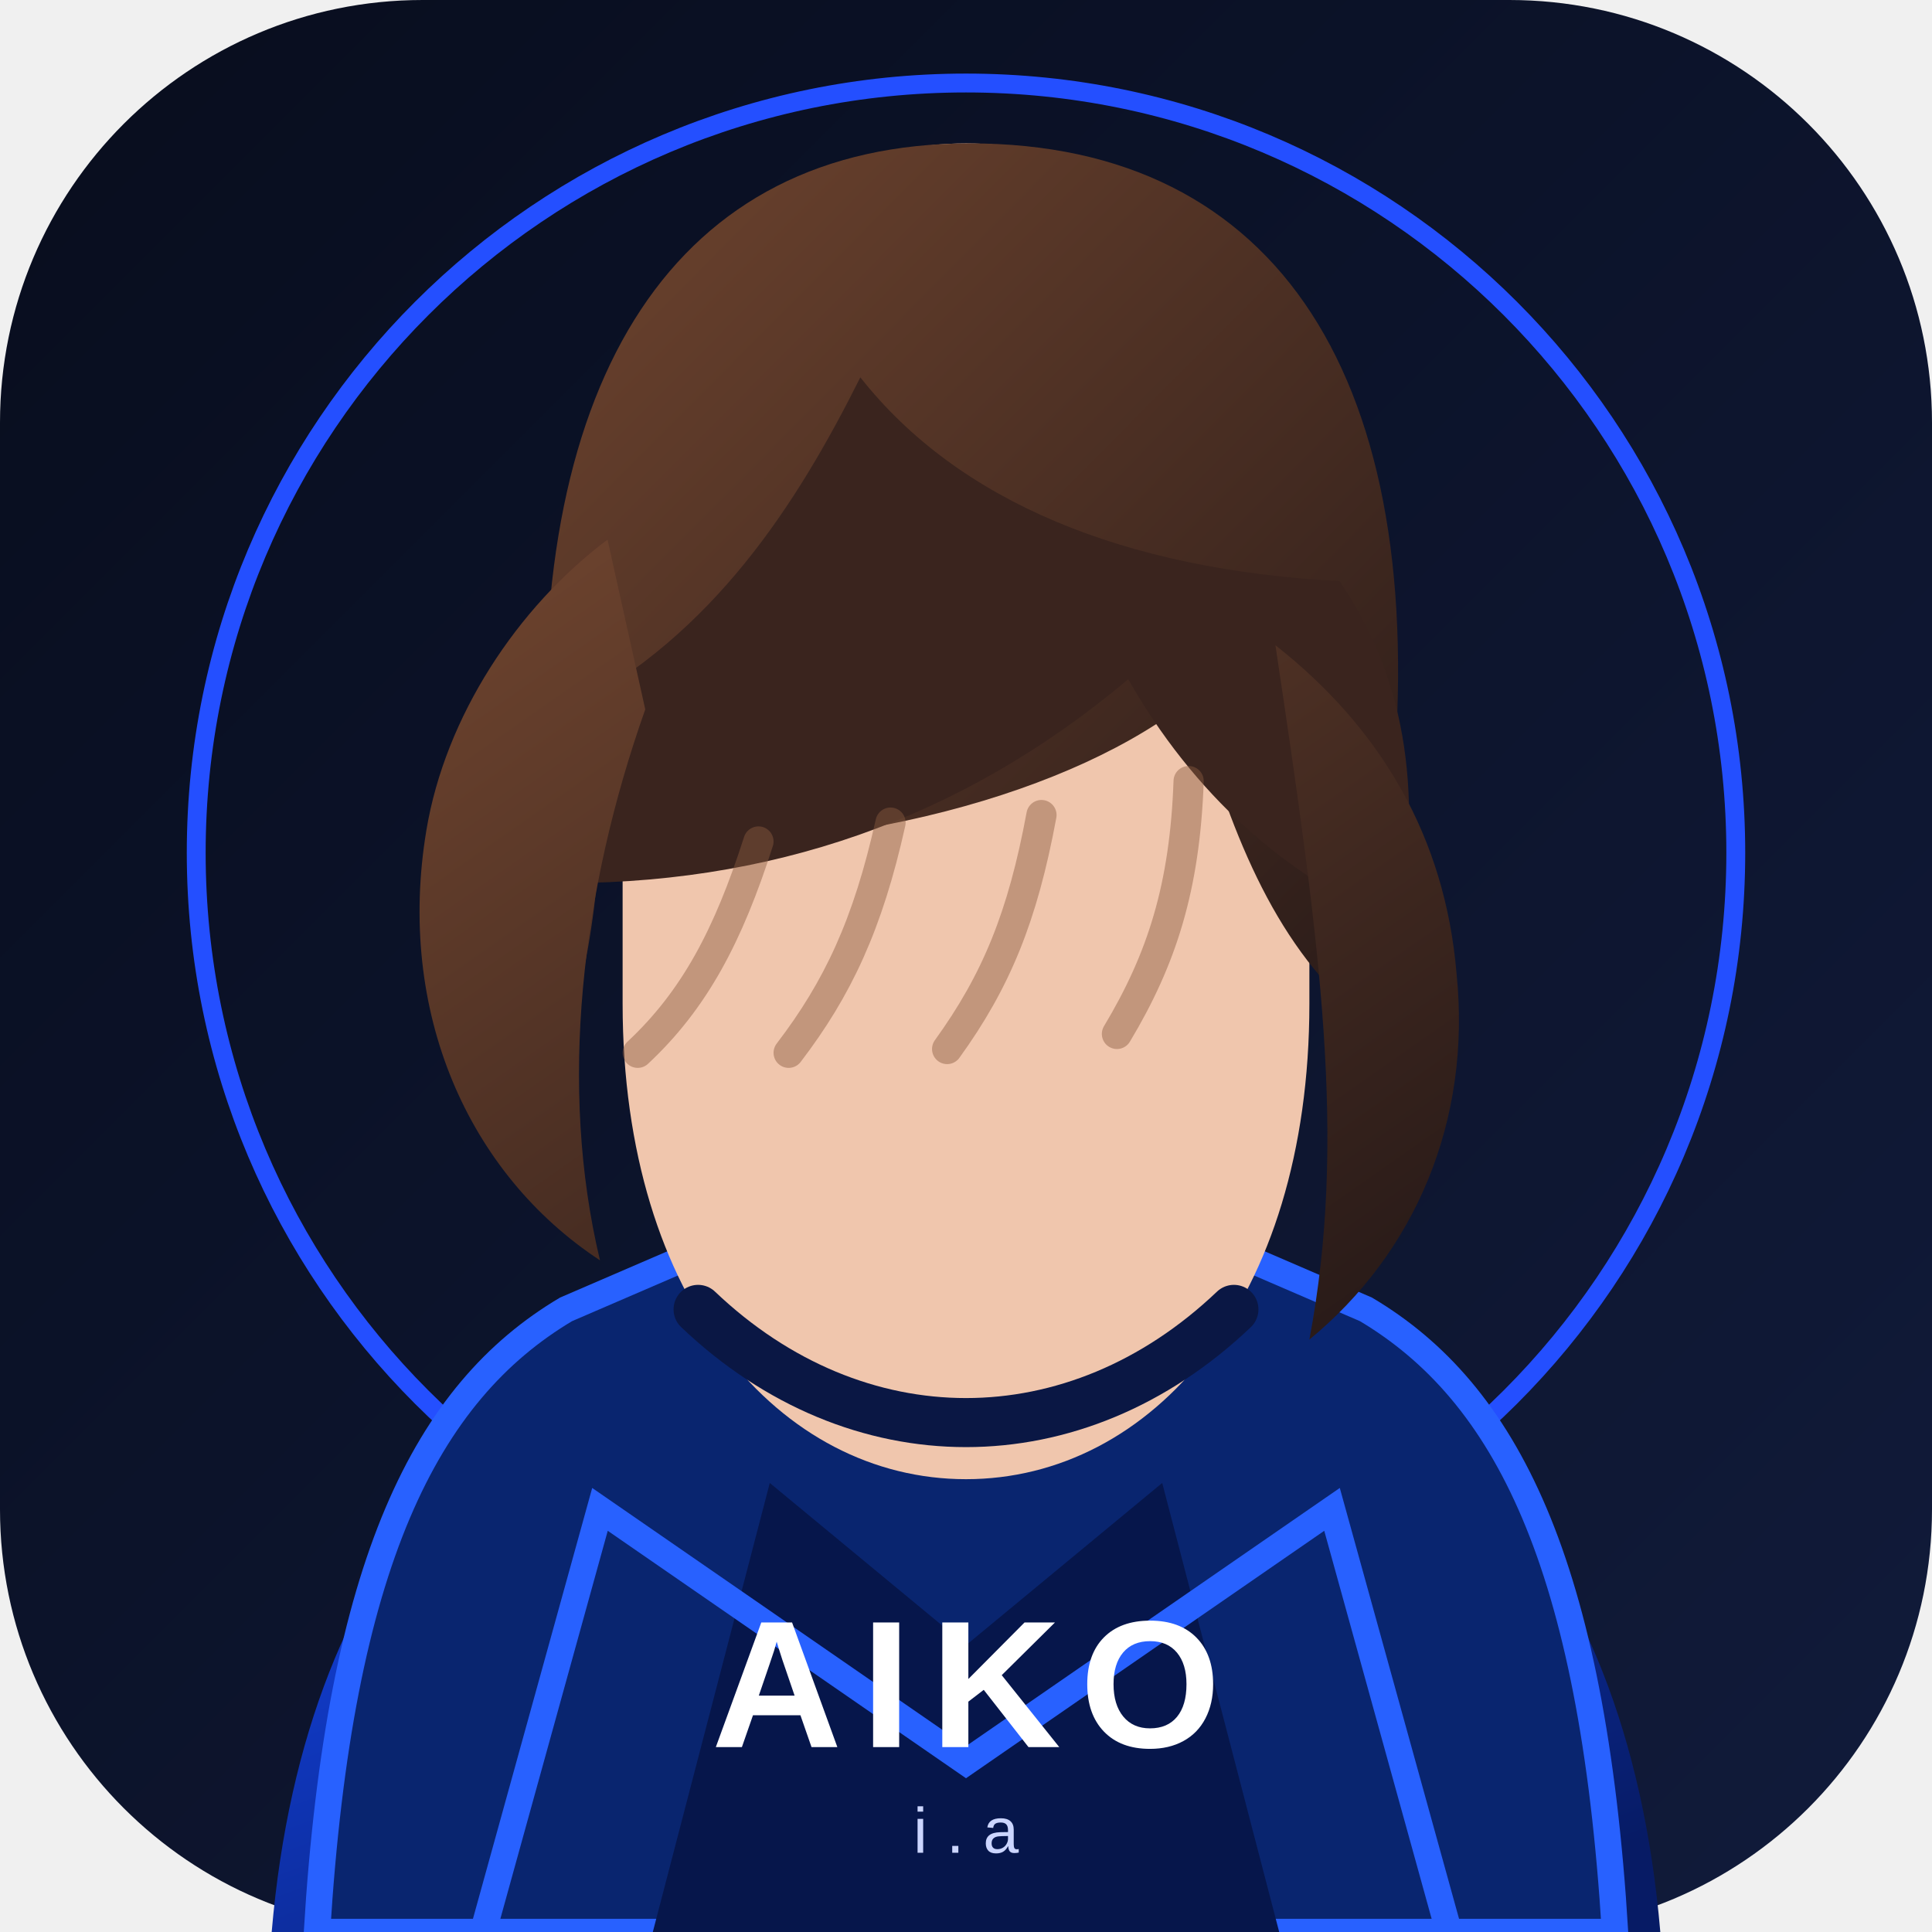
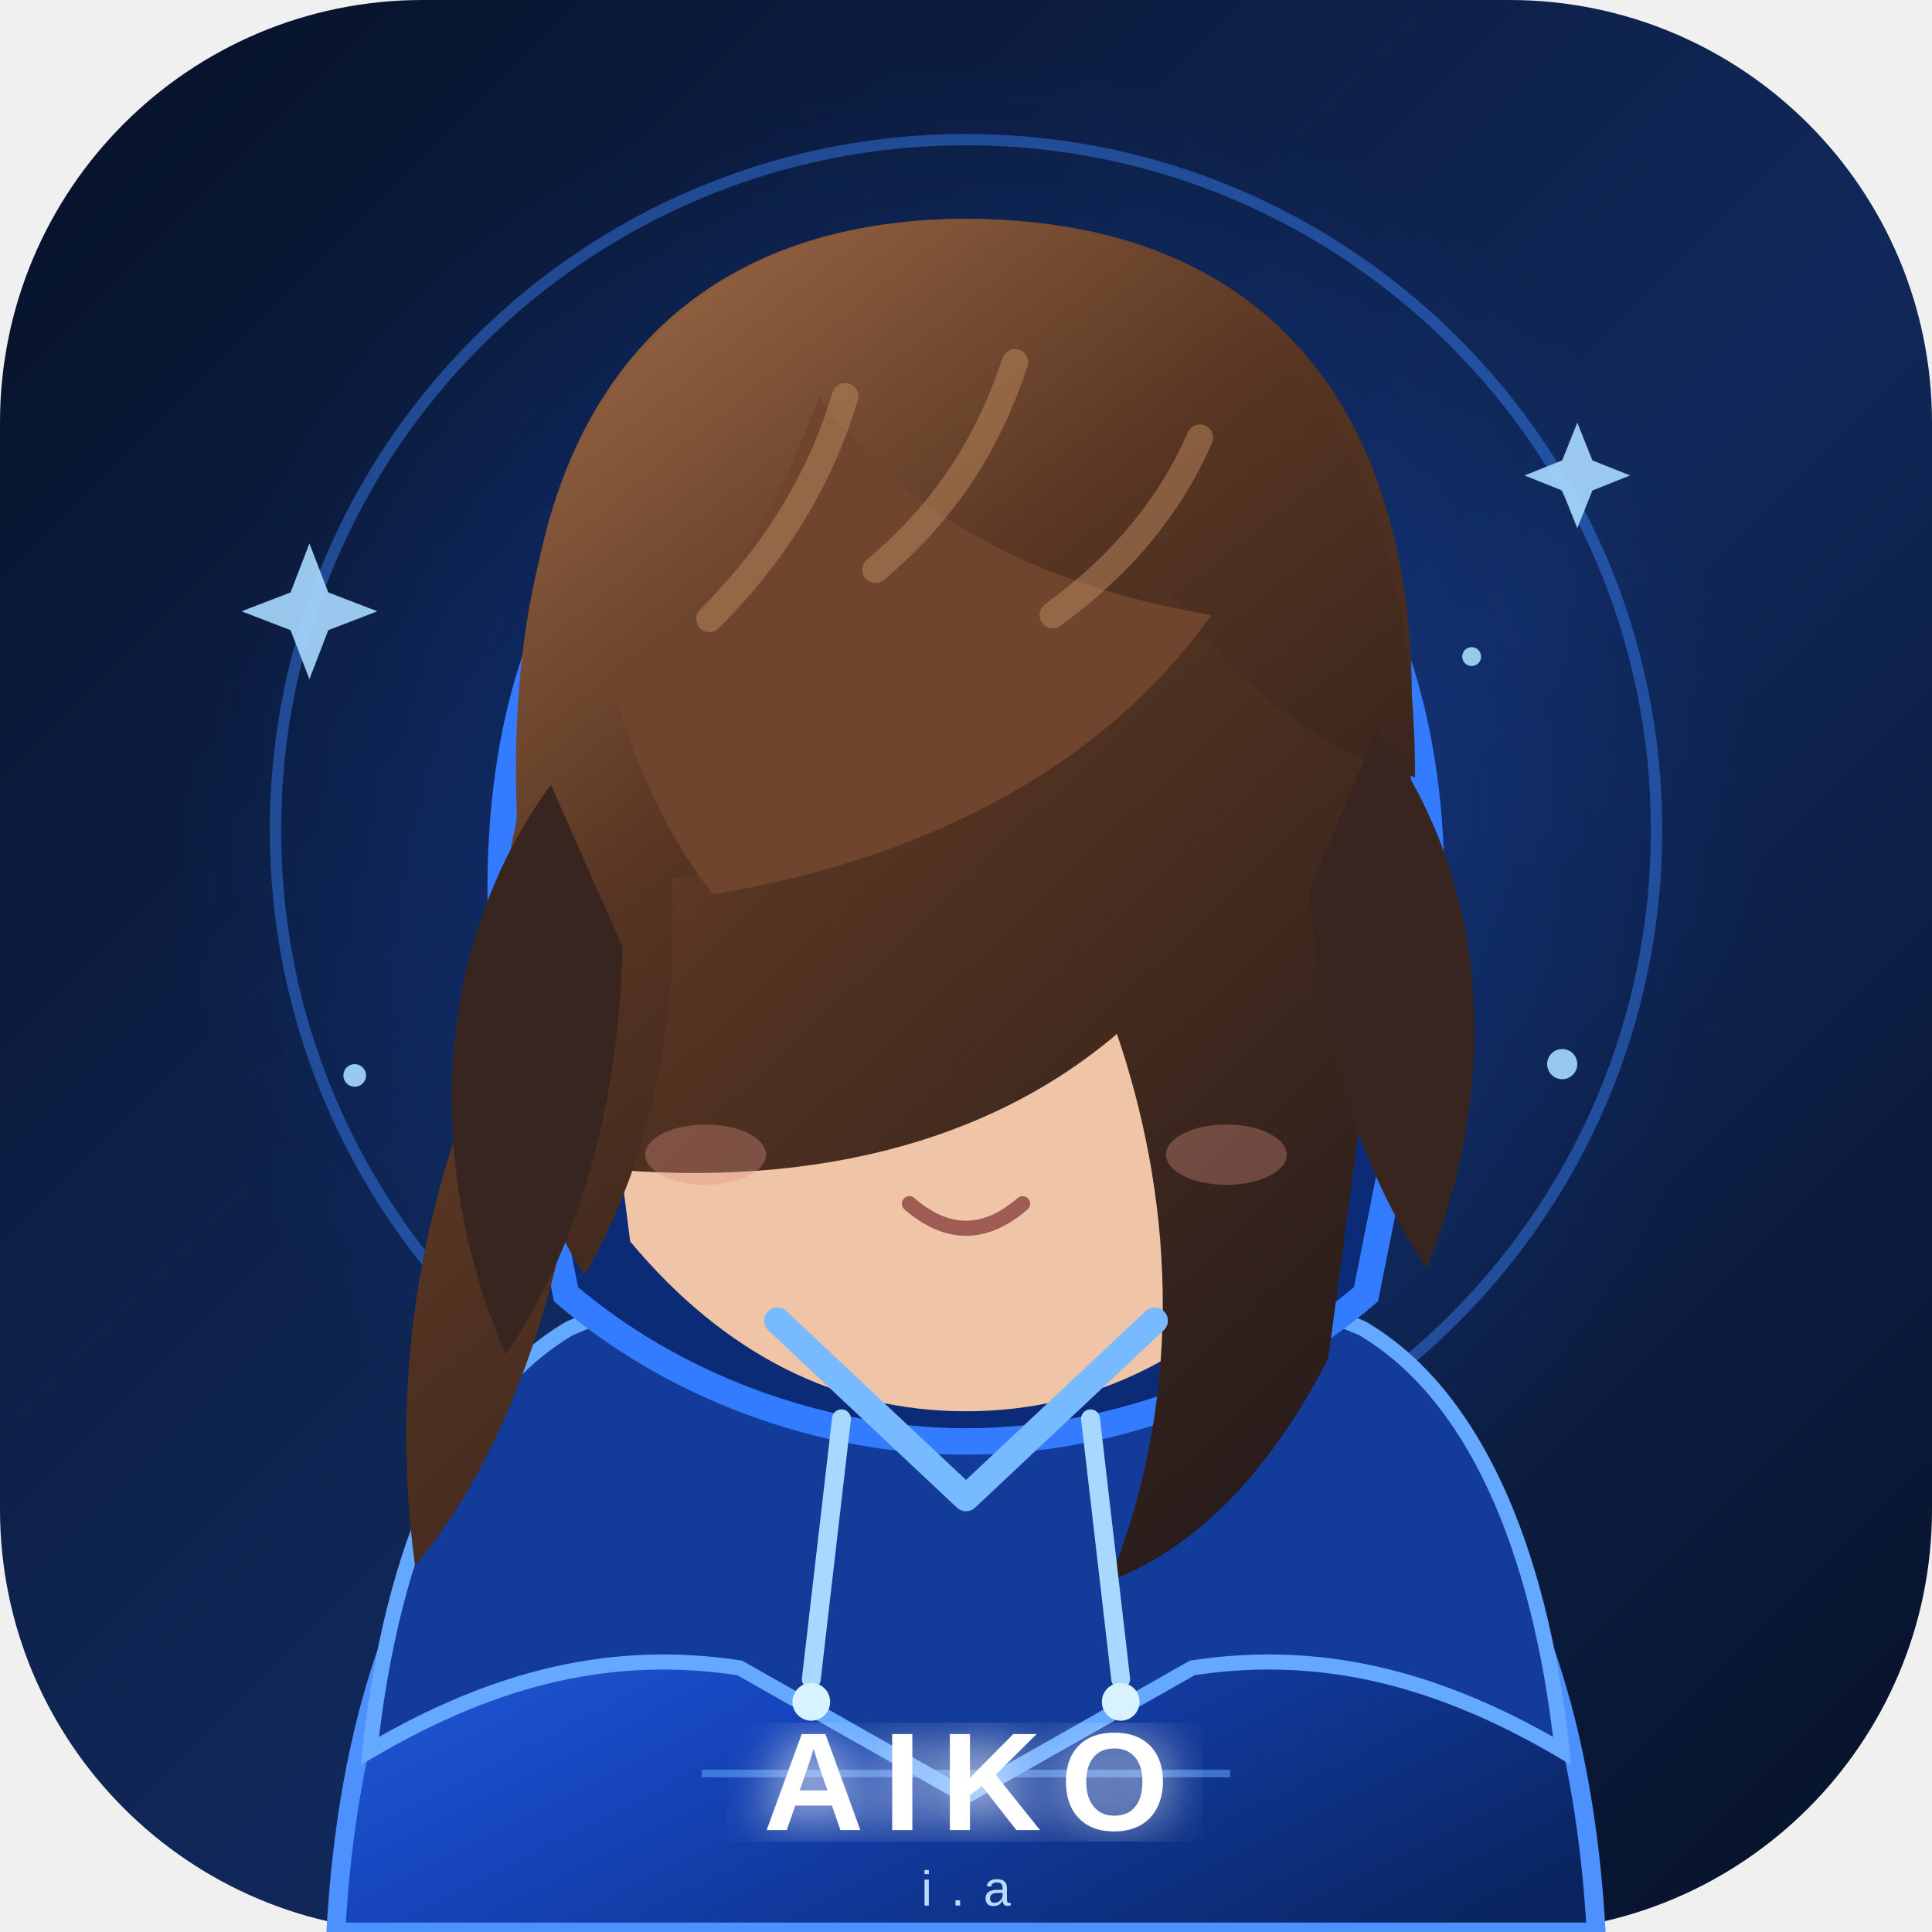
<svg xmlns="http://www.w3.org/2000/svg" viewBox="0 0 512 512" role="img" aria-labelledby="title desc">
  <defs>
-     <linearGradient id="bg" x2="1" y2="1">
-       <stop stop-color="#080d1d" />
-       <stop offset="1" stop-color="#111b3b" />
+     <linearGradient id="bg" x1="0" y1="0" x2="1" y2="1">
+       <stop stop-color="#071126" />
+       <stop offset=".55" stop-color="#10285a" />
+       <stop offset="1" stop-color="#071126" />
    </linearGradient>
-     <linearGradient id="hood" x2="0.8" y2="1">
-       <stop stop-color="#164cff" />
-       <stop offset="1" stop-color="#071b65" />
+     <radialGradient id="halo">
+       <stop stop-color="#1d65ff" stop-opacity=".34" />
+       <stop offset="1" stop-color="#1d65ff" stop-opacity="0" />
+     </radialGradient>
+     <linearGradient id="hoodie" x1="0" y1="0" x2=".9" y2="1">
+       <stop stop-color="#347cff" />
+       <stop offset=".55" stop-color="#1645bd" />
+       <stop offset="1" stop-color="#09245f" />
    </linearGradient>
-     <linearGradient id="hair" x2="0.9" y2="1">
-       <stop stop-color="#70452f" />
-       <stop offset="1" stop-color="#281a18" />
+     <linearGradient id="hair" x1=".15" y1="0" x2=".85" y2="1">
+       <stop stop-color="#9a6845" />
+       <stop offset=".42" stop-color="#573522" />
+       <stop offset="1" stop-color="#241a1a" />
    </linearGradient>
+     <linearGradient id="shine" x1="0" y1="0" x2="1" y2="1">
+       <stop stop-color="#fff" />
+       <stop offset="1" stop-color="#9bdcff" />
+     </linearGradient>
+     <filter id="glow">
+       <feGaussianBlur stdDeviation="7" result="b" />
+       <feMerge>
+         <feMergeNode in="b" />
+         <feMergeNode in="SourceGraphic" />
+       </feMerge>
+     </filter>
  </defs>
  <rect width="512" height="512" rx="112" fill="url(#bg)" />
-   <circle cx="256" cy="226" r="204" fill="none" stroke="#244fff" stroke-width="5" />
-   <path d="M72 512c9-105 66-155 137-170h94c71 15 128 65 137 170z" fill="url(#hood)" />
-   <path d="M150 347c-37 22-60 67-66 165h344c-6-98-29-143-66-165l-51-22H201z" fill="#09256f" stroke="#2861ff" stroke-width="7" />
-   <path d="M165 174c0-91 39-136 91-136s91 45 91 136v92c0 79-42 126-91 126s-91-47-91-126z" fill="#f0c6ad" />
-   <path d="M145 204c-5-104 34-166 112-166 82 0 122 63 112 171l-9 60c-23-20-34-49-44-84-31 25-91 42-157 39-2 30-8 57-22 78z" fill="url(#hair)" />
-   <path d="M151 188c38-20 60-54 77-88 26 33 70 51 127 54 17 25 22 54 16 91-30-12-55-35-72-65-44 37-95 55-154 54-7-15-5-31 6-46z" fill="#3a241e" />
-   <path d="M171 188c-17 48-23 100-12 146-35-23-54-66-46-114 5-30 24-59 48-77zM338 171c28 22 45 51 48 87 4 39-11 74-39 97 10-53 3-104-9-184z" fill="url(#hair)" />
-   <path d="M201 223c-8 25-17 42-32 56M236 218c-6 27-14 44-27 61M276 216c-5 27-12 44-25 62M315 207c-1 28-7 47-19 67" fill="none" stroke="#8a5a40" stroke-width="8" stroke-linecap="round" opacity=".45" />
-   <path d="M204 393l52 43 52-43 31 119H173z" fill="#06164b" />
-   <path d="M185 347c21 20 46 30 71 30s50-10 71-30" fill="none" stroke="#0a1744" stroke-width="13" stroke-linecap="round" />
-   <path d="M128 512l31-112 97 67 97-67 31 112" fill="none" stroke="#2861ff" stroke-width="7" />
-   <text x="256" y="463" fill="#fff" font-family="Arial,Helvetica,sans-serif" font-size="48" font-weight="800" letter-spacing="5" text-anchor="middle">AIKO</text>
-   <text x="256" y="491" fill="#cbd5ff" font-family="Arial,Helvetica,sans-serif" font-size="17" letter-spacing="5" text-anchor="middle">i.a</text>
+   <circle cx="256" cy="225" r="210" fill="url(#halo)" />
+   <circle cx="256" cy="220" r="183" fill="none" stroke="#3b82f6" stroke-opacity=".45" stroke-width="3" />
+   <g fill="#a8d9ff" opacity=".9">
+     <path d="M82 144l5 13 13 5-13 5-5 13-5-13-13-5 13-5z" />
+     <path d="M418 112l4 10 10 4-10 4-4 10-4-10-10-4 10-4z" />
+     <circle cx="94" cy="285" r="3" />
+     <circle cx="414" cy="282" r="4" />
+     <circle cx="390" cy="174" r="2.5" />
+   </g>
+   <path d="M89 512c5-89 39-144 106-171l61-17 61 17c67 27 101 82 106 171z" fill="url(#hoodie)" stroke="#4c91ff" stroke-width="5" />
+   <path d="M151 352c-29 17-47 57-53 112 34-20 65-27 98-22l60 34 60-34c33-5 64 2 98 22-6-55-24-95-53-112l-58-24H209z" fill="#123b9a" stroke="#65a8ff" stroke-width="4" />
+   <path d="M134 263c-10-105 37-166 122-166s132 61 122 166l-16 80c-28 24-67 39-106 39s-78-15-106-39z" fill="#0c2b77" stroke="#347cff" stroke-width="7" />
+   <path d="M159 266c-2-88 31-139 97-139s99 51 97 139l-8 63c-25 30-55 45-89 45s-64-15-89-45z" fill="#f0c5a7" />
+   <path d="M145 248c-22-113 16-190 111-190 99 0 135 78 111 190l-15 112c-17 33-37 51-58 59 21-52 16-104 2-145-34 29-83 42-143 35-7 39-19 77-43 106-7-52 1-109 35-167z" fill="url(#hair)" />
+   <path d="M137 217c-4-97 36-159 119-159 77 0 119 57 119 148-25-7-48-24-65-50-21 39-65 68-132 77 2 37-5 73-23 105-22-34-28-77-18-121z" fill="url(#hair)" />
+   <path d="M163 184c26-20 43-48 54-79 22 31 57 50 104 58-27 38-72 64-132 74-12-15-20-33-26-53z" fill="#70452e" />
+   <path d="M188 164c19-19 30-39 36-59M232 151c19-16 30-34 37-55M279 163c19-14 31-29 39-47" fill="none" stroke="#c18b61" stroke-width="7" stroke-linecap="round" opacity=".48" />
+   <path d="M146 208c-31 42-34 100-12 151 19-28 30-65 31-108zM365 193c30 40 33 94 13 143-18-27-28-60-31-100z" fill="#39251f" />
+   <ellipse cx="187" cy="306" rx="16" ry="8" fill="#d98f83" opacity=".35" />
+   <ellipse cx="325" cy="306" rx="16" ry="8" fill="#d98f83" opacity=".35" />
+   <path d="M241 319q15 13 30 0" fill="none" stroke="#9e5c55" stroke-width="4" stroke-linecap="round" />
+   <path d="M206 350l50 47 50-47" fill="none" stroke="#77baff" stroke-width="7" stroke-linecap="round" stroke-linejoin="round" />
+   <path d="M223 376l-8 69M289 376l8 69" stroke="#a8d8ff" stroke-width="5" stroke-linecap="round" />
+   <circle cx="215" cy="451" r="5" fill="#d8f2ff" />
+   <circle cx="297" cy="451" r="5" fill="#d8f2ff" />
+   <path d="M186 470h140" stroke="#65a8ff" stroke-width="2" opacity=".55" />
+   <g filter="url(#glow)">
+     <text x="256" y="485" fill="#fff" font-family="Arial,Helvetica,sans-serif" font-size="37" font-weight="800" letter-spacing="5" text-anchor="middle">AIKO</text>
+   </g>
+   <text x="256" y="505" fill="#b9dcff" font-family="Arial,Helvetica,sans-serif" font-size="13" letter-spacing="5" text-anchor="middle">i.a</text>
</svg>
